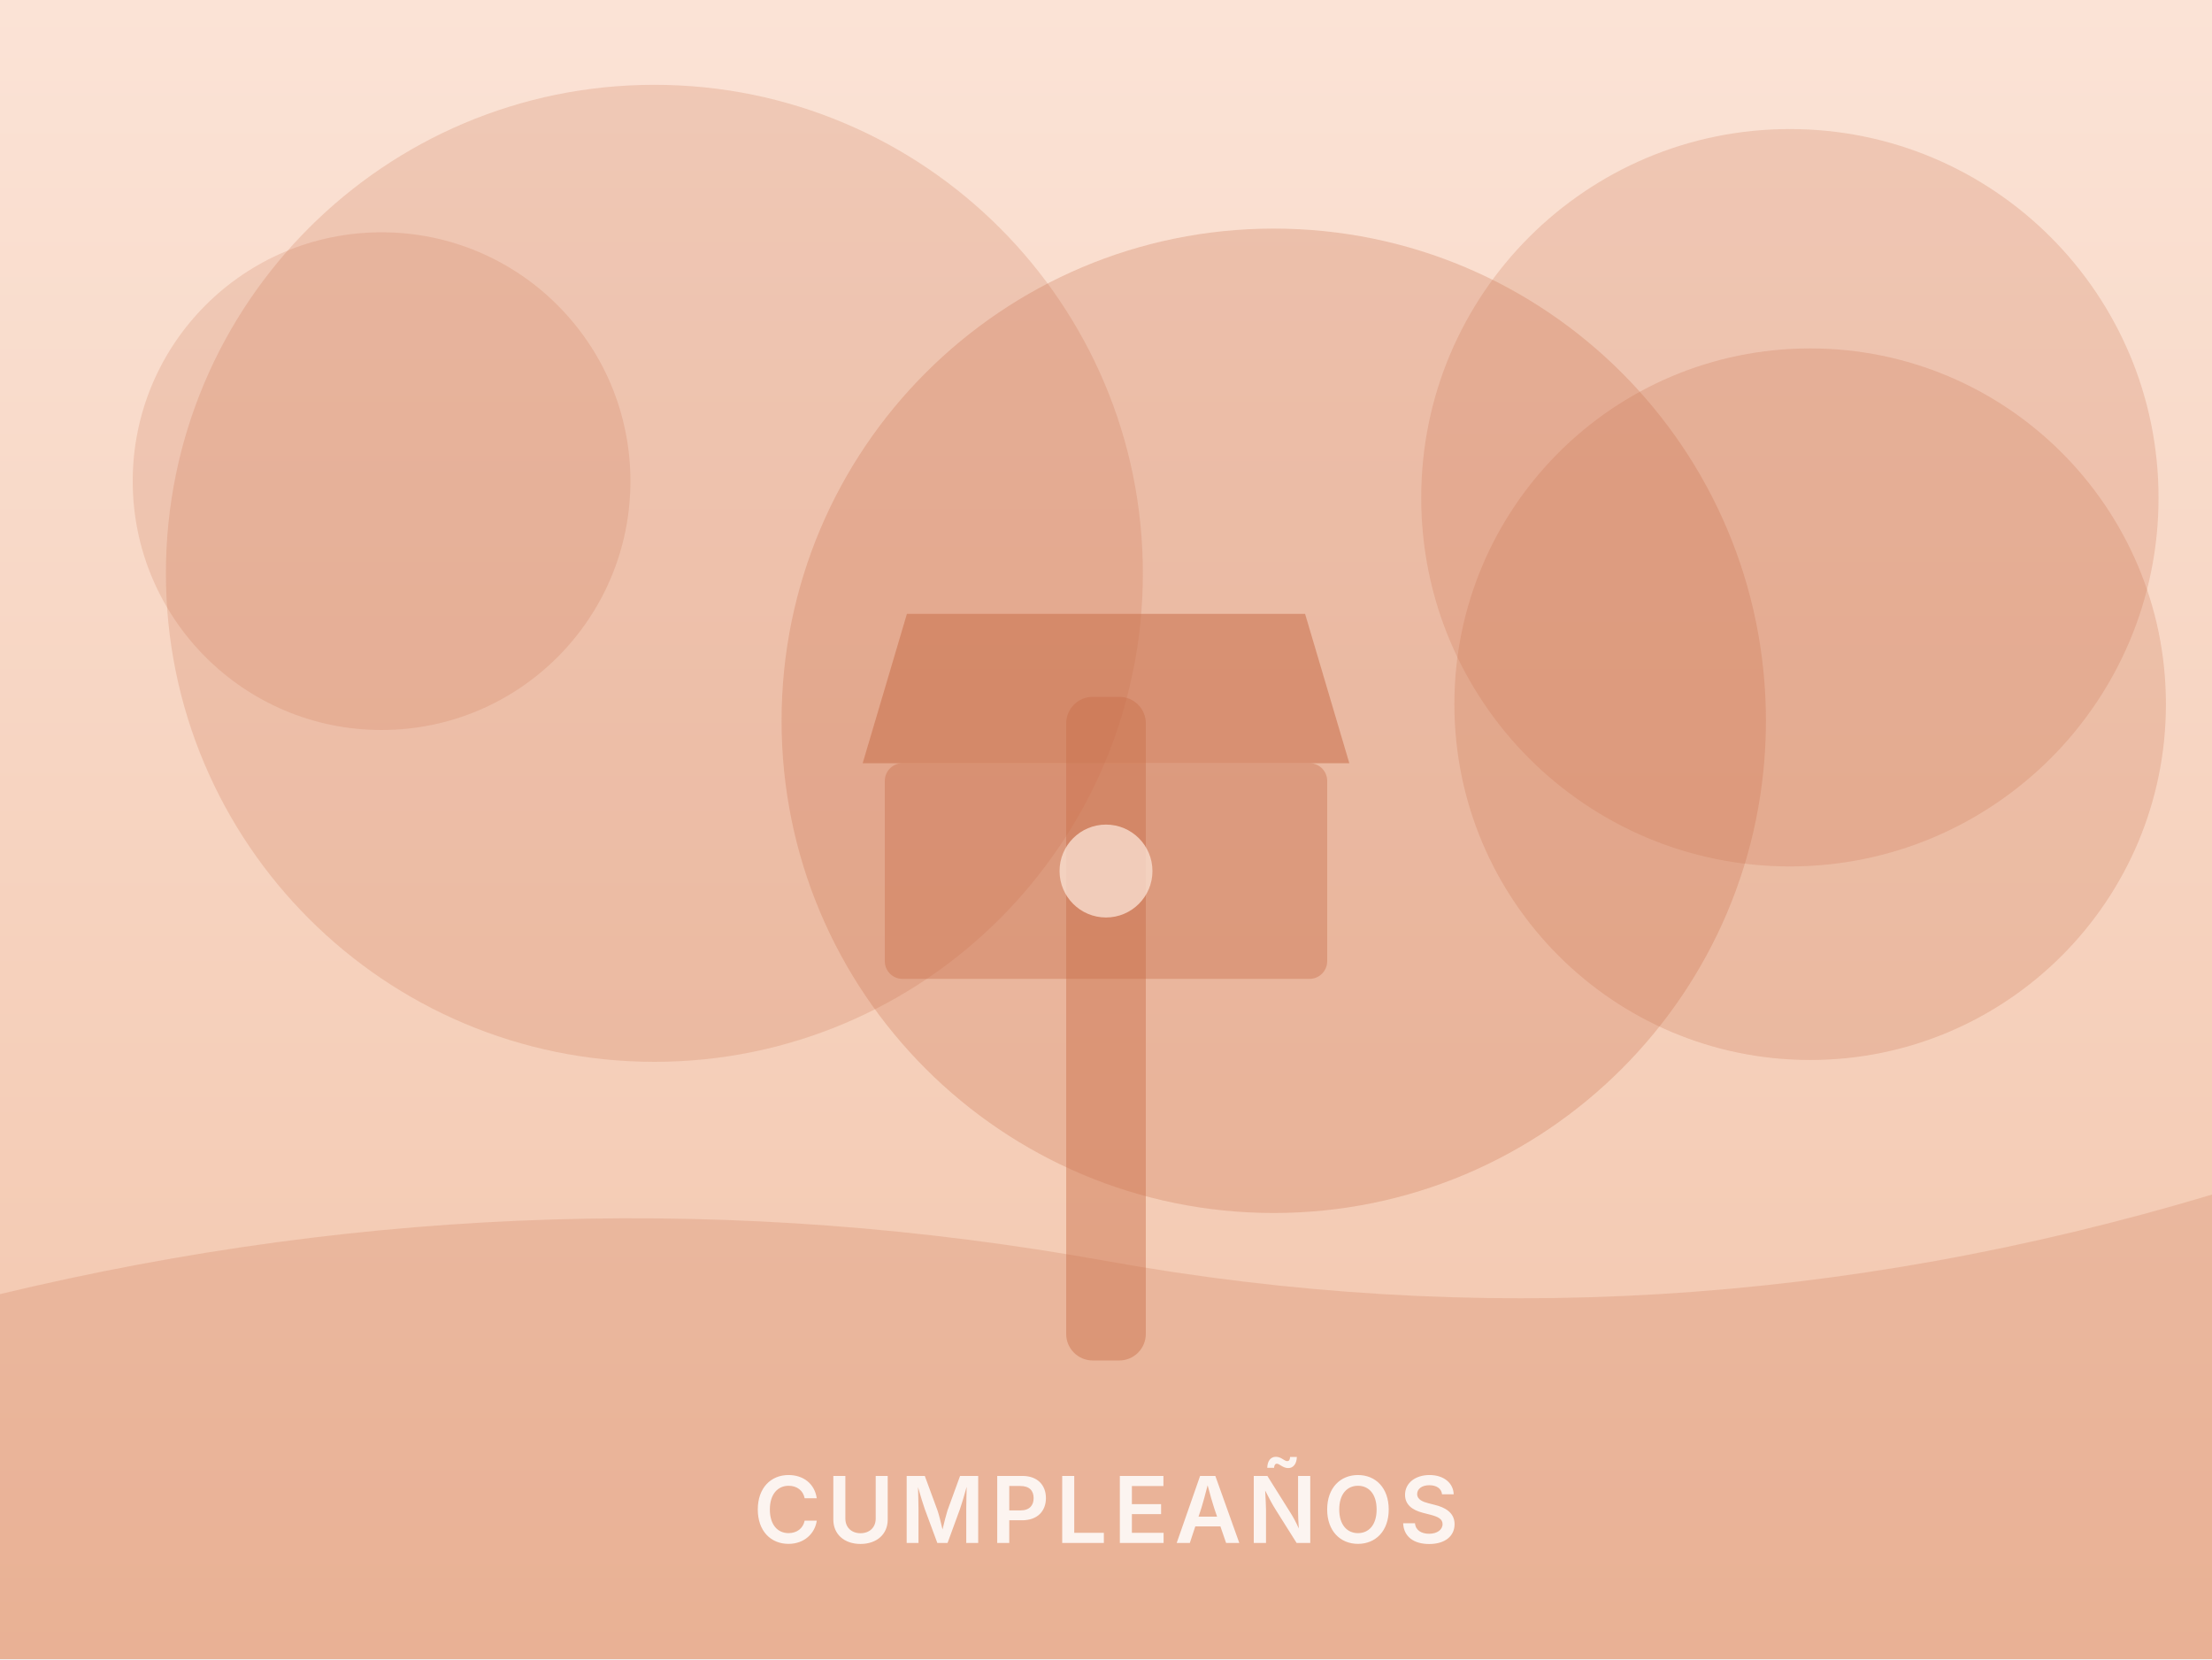
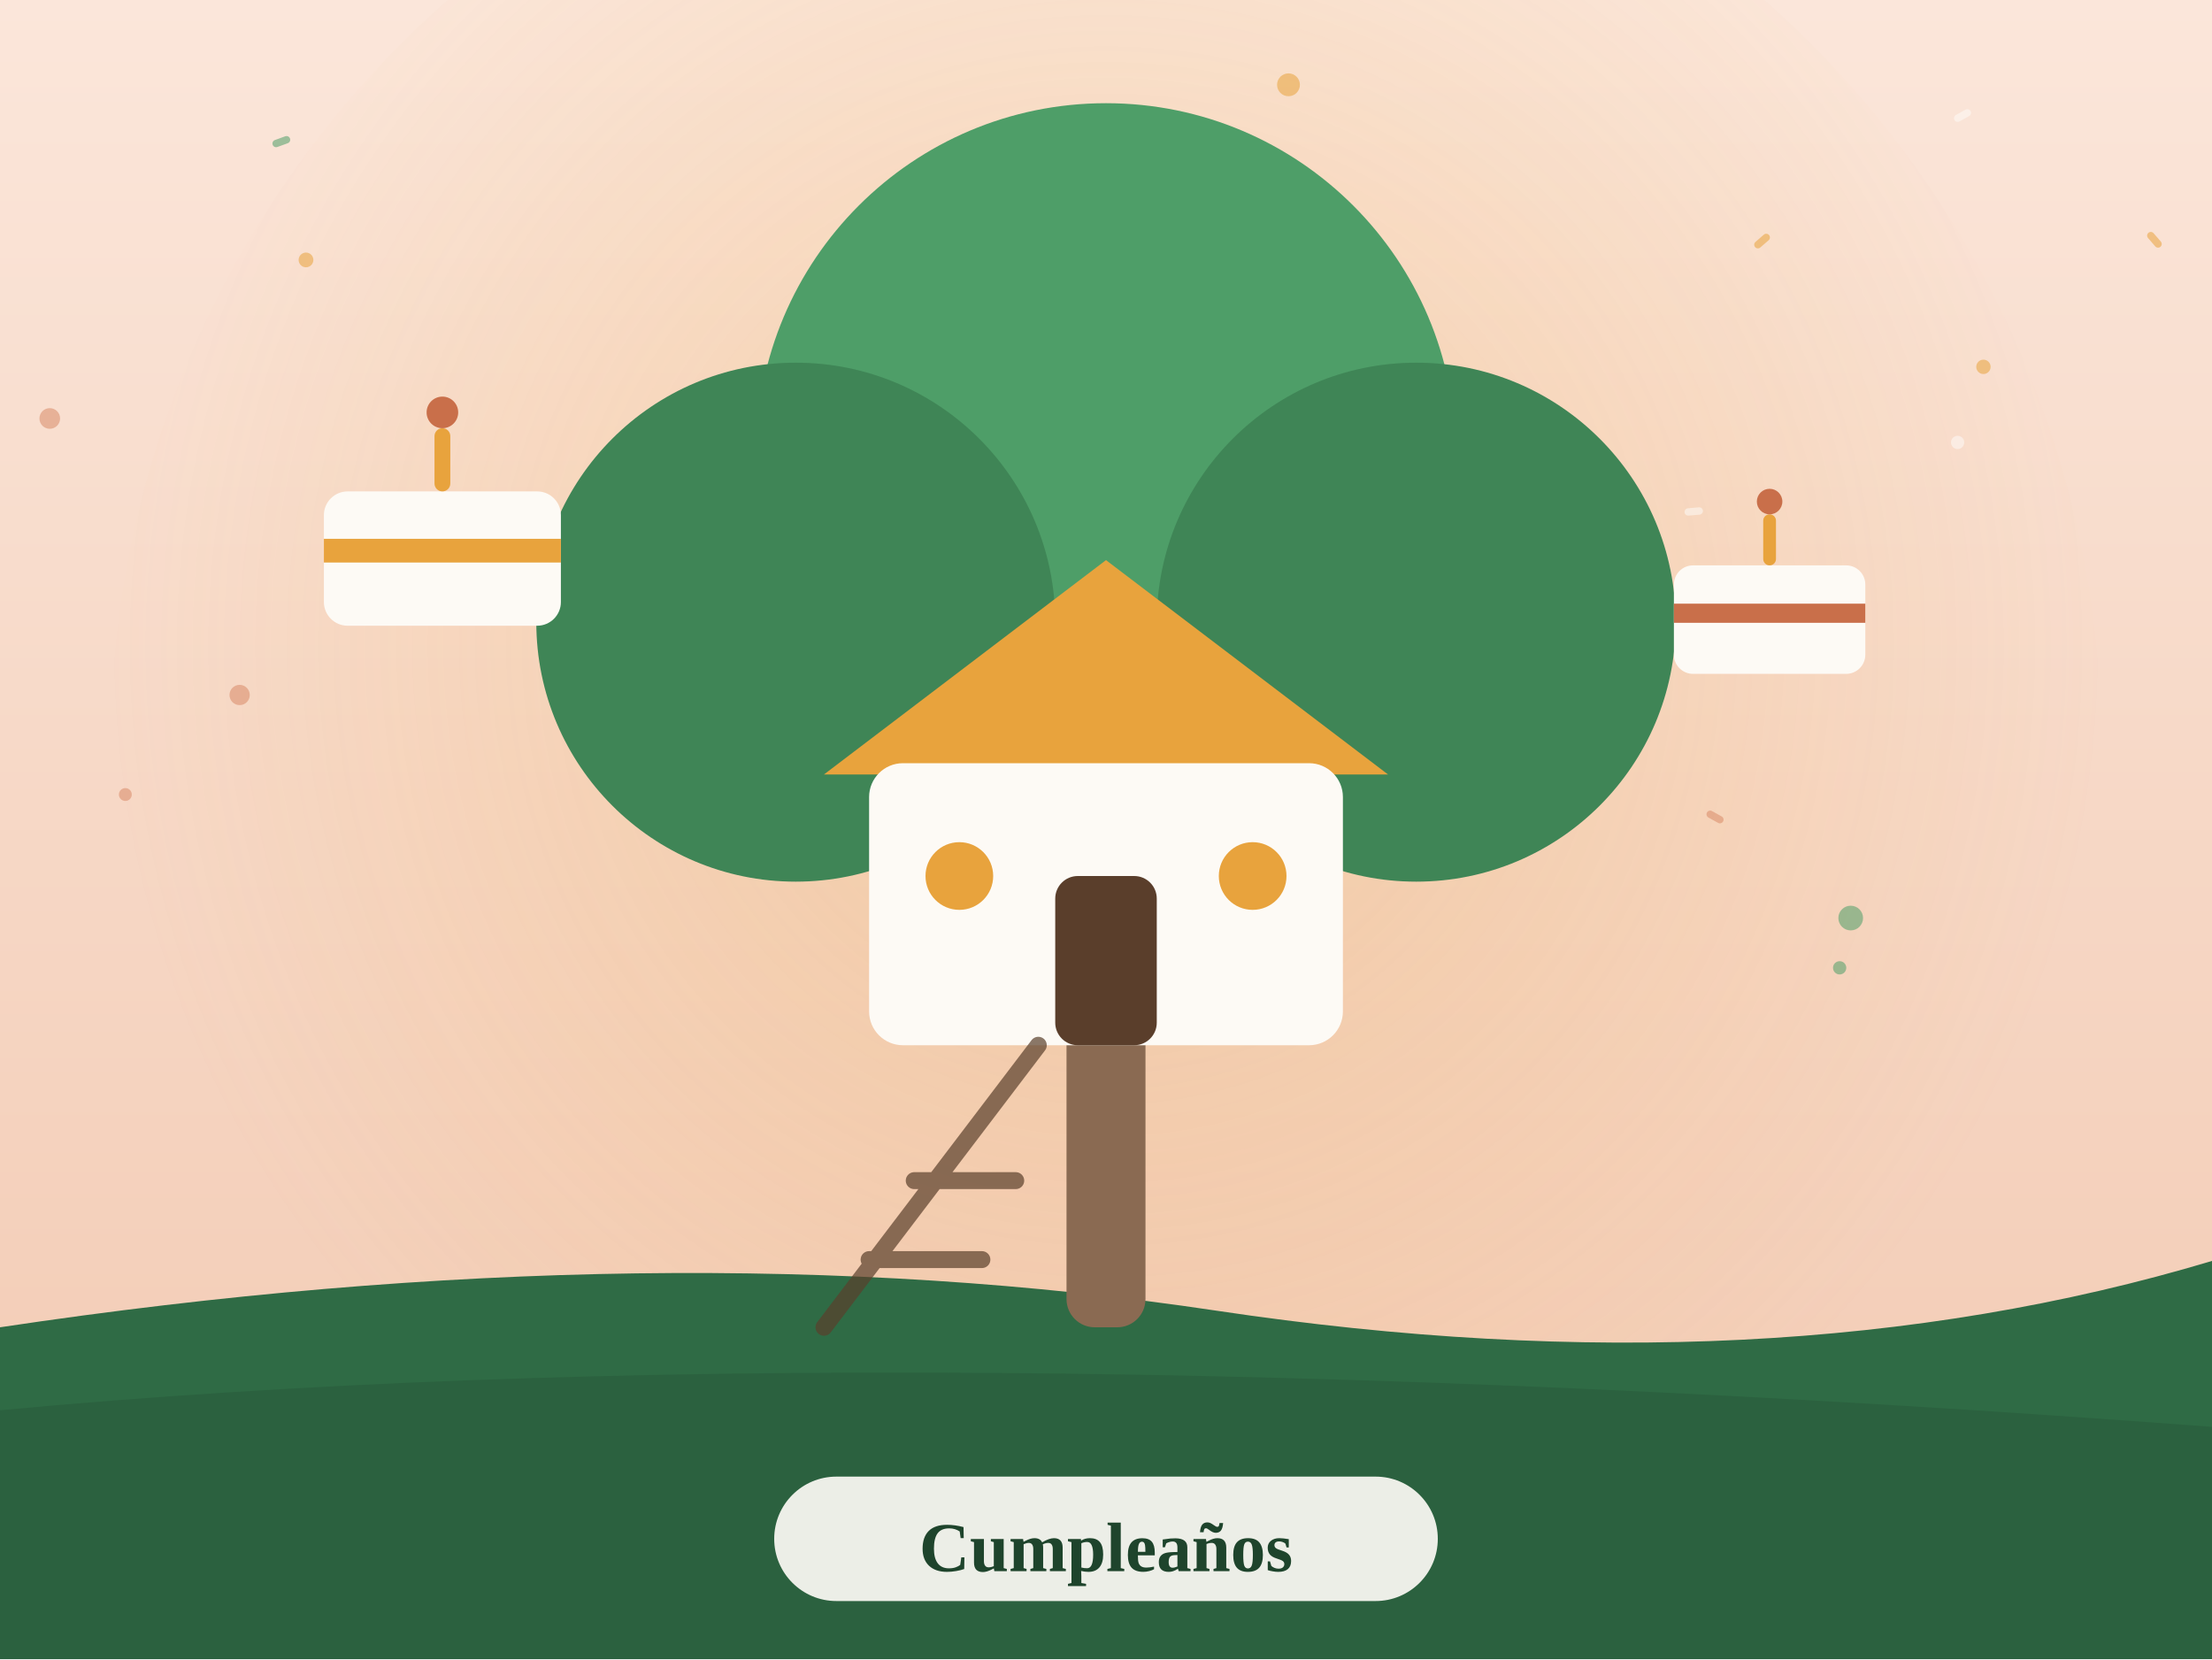
<svg xmlns="http://www.w3.org/2000/svg" viewBox="0 0 1200 900" width="1200" height="900" role="img" aria-label="Cumpleaños">
  <defs>
-     <linearGradient id="bg" x1="0" y1="0" x2="0" y2="1">
-       <stop offset="0%" stop-color="#FBE3D6" />
-       <stop offset="100%" stop-color="#F2C4AA" />
+     <linearGradient id="sky" x1="0" y1="0" x2="0" y2="1">
+       <stop offset="0" stop-color="#FBE6DA" />
+       <stop offset="1" stop-color="#F2C9B1" />
    </linearGradient>
+     <radialGradient id="glow" cx=".5" cy=".45" r=".5">
+       <stop offset="0" stop-color="#E8A33D" stop-opacity="0.25" />
+       <stop offset="1" stop-color="#E8A33D" stop-opacity="0" />
+     </radialGradient>
  </defs>
-   <rect width="1200" height="900" fill="url(#bg)" />
-   <circle cx="207" cy="261" r="135" fill="#C96F4A" opacity="0.20" />
-   <circle cx="971" cy="270" r="200" fill="#C96F4A" opacity="0.23" />
-   <circle cx="355" cy="311" r="265" fill="#C96F4A" opacity="0.22" />
-   <circle cx="691" cy="391" r="267" fill="#C96F4A" opacity="0.28" />
-   <circle cx="982" cy="382" r="193" fill="#C96F4A" opacity="0.24" />
-   <path d="M0 702 Q 300 630 600 684 T 1200 648 L 1200 900 L 0 900 Z" fill="#C96F4A" opacity="0.22" />
-   <rect x="578.4" y="378" width="43.2" height="360" rx="14.4" fill="#C96F4A" opacity="0.45" />
-   <path d="M468 414 h 264 l -24 -81 h -216 Z" fill="#C96F4A" opacity="0.55" />
-   <rect x="480" y="414" width="240" height="117" rx="9.6" fill="#C96F4A" opacity="0.4" />
-   <circle cx="600" cy="472.5" r="25.2" fill="#FBE3D6" opacity="0.75" />
-   <text x="600" y="837" font-family="Inter, system-ui, sans-serif" font-size="50" font-weight="600" fill="#ffffff" opacity="0.85" text-anchor="middle" letter-spacing="0.06em">CUMPLEAÑOS</text>
+   <rect width="1200" height="900" fill="url(#sky)" />
+   <circle cx="600" cy="405" r="540" fill="url(#glow)" />
+   <rect x="961" y="129" width="10" height="4" rx="2" fill="#E8A33D" opacity=".55" transform="rotate(139 961 129)" />
+   <circle cx="130" cy="377" r="5.5" fill="#D98A68" opacity="0.55" />
+   <circle cx="1004" cy="498" r="6.7" fill="#4E9E68" opacity="0.55" />
+   <rect x="924" y="279" width="10" height="4" rx="2" fill="#FDFAF5" opacity=".55" transform="rotate(175 924 279)" />
+   <circle cx="1076" cy="199" r="3.9" fill="#E8A33D" opacity="0.55" />
+   <circle cx="27" cy="227" r="5.6" fill="#D98A68" opacity="0.55" />
+   <rect x="158" y="77" width="10" height="4" rx="2" fill="#4E9E68" opacity=".55" transform="rotate(160 158 77)" />
+   <circle cx="738" cy="410" r="4.5" fill="#FDFAF5" opacity="0.55" />
+   <circle cx="166" cy="141" r="4.0" fill="#E8A33D" opacity="0.55" />
+   <rect x="927" y="439" width="10" height="4" rx="2" fill="#D98A68" opacity=".55" transform="rotate(29 927 439)" />
+   <circle cx="998" cy="525" r="3.6" fill="#4E9E68" opacity="0.55" />
+   <circle cx="1062" cy="240" r="3.6" fill="#FDFAF5" opacity="0.55" />
+   <rect x="1167" y="125" width="10" height="4" rx="2" fill="#E8A33D" opacity=".55" transform="rotate(49 1167 125)" />
+   <circle cx="739" cy="192" r="6.0" fill="#D98A68" opacity="0.55" />
+   <circle cx="500" cy="188" r="5.6" fill="#4E9E68" opacity="0.55" />
+   <rect x="1070" y="62" width="10" height="4" rx="2" fill="#FDFAF5" opacity=".55" transform="rotate(151 1070 62)" />
+   <circle cx="699" cy="46" r="6.2" fill="#E8A33D" opacity="0.55" />
+   <circle cx="68" cy="431" r="3.5" fill="#D98A68" opacity="0.55" />
+   <path d="M0 720 Q 360 666 660 711 T 1200 684 V 900 H 0Z" fill="#2F6B45" />
+   <path d="M0 765 Q 480 720 1200 774 V 900 H 0Z" fill="#1E442C" opacity=".25" />
+   <g transform="translate(600 720)">
+     <rect x="-21.42" y="-351.9" width="42.84" height="351.9" rx="15.3" fill="#8A6A52" />
+     <circle cx="0" cy="-474.3" r="189.72" fill="#4E9E68" />
+     <circle cx="-168.3" cy="-382.5" r="140.76" fill="#3F8556" />
+     <circle cx="168.3" cy="-382.5" r="140.76" fill="#3F8556" />
+     <path d="M-153 -299.88 L0 -416.16 L153 -299.88Z" fill="#E8A33D" />
+     <rect x="-128.52" y="-306" width="257.04" height="153" rx="18.36" fill="#FDFAF5" />
+     <rect x="-27.54" y="-244.8" width="55.08" height="91.8" rx="12.24" fill="#5A3E2B" />
+     <circle cx="-79.56" cy="-244.8" r="18.36" fill="#E8A33D" />
+     <circle cx="79.56" cy="-244.8" r="18.36" fill="#E8A33D" />
+     <path d="M-153 0 L-36.72 -153 M-128.52 -36.72 H-67.32 M-104.04 -79.56 H-48.96" stroke="#5A3E2B" stroke-width="9.18" stroke-linecap="round" opacity=".7" />
+   </g>
+   <g transform="translate(240 288) scale(2.142857)">
+     <rect x="-30" y="-10" width="60" height="34" rx="6" fill="#FDFAF5" />
+     <rect x="-30" y="2" width="60" height="6" fill="#E8A33D" />
+     <rect x="-2" y="-26" width="4" height="16" rx="2" fill="#E8A33D" />
+     <circle cx="0" cy="-30" r="4" fill="#C96F4A" />
+   </g>
+   <g transform="translate(960 324) scale(1.730769)">
+     <rect x="-30" y="-10" width="60" height="34" rx="6" fill="#FDFAF5" />
+     <rect x="-30" y="2" width="60" height="6" fill="#C96F4A" />
+     <rect x="-2" y="-26" width="4" height="16" rx="2" fill="#E8A33D" />
+     <circle cx="0" cy="-30" r="4" fill="#C96F4A" />
+   </g>
+   <g transform="translate(600 841.5)">
+     <rect x="-180" y="-40.5" width="360" height="67.5" rx="33.75" fill="#FDFAF5" opacity=".92" />
+     <text y="10.8" font-family="Fraunces, Georgia, 'Times New Roman', serif" font-size="38" font-weight="600" fill="#1E442C" text-anchor="middle">Cumpleaños</text>
+   </g>
</svg>
